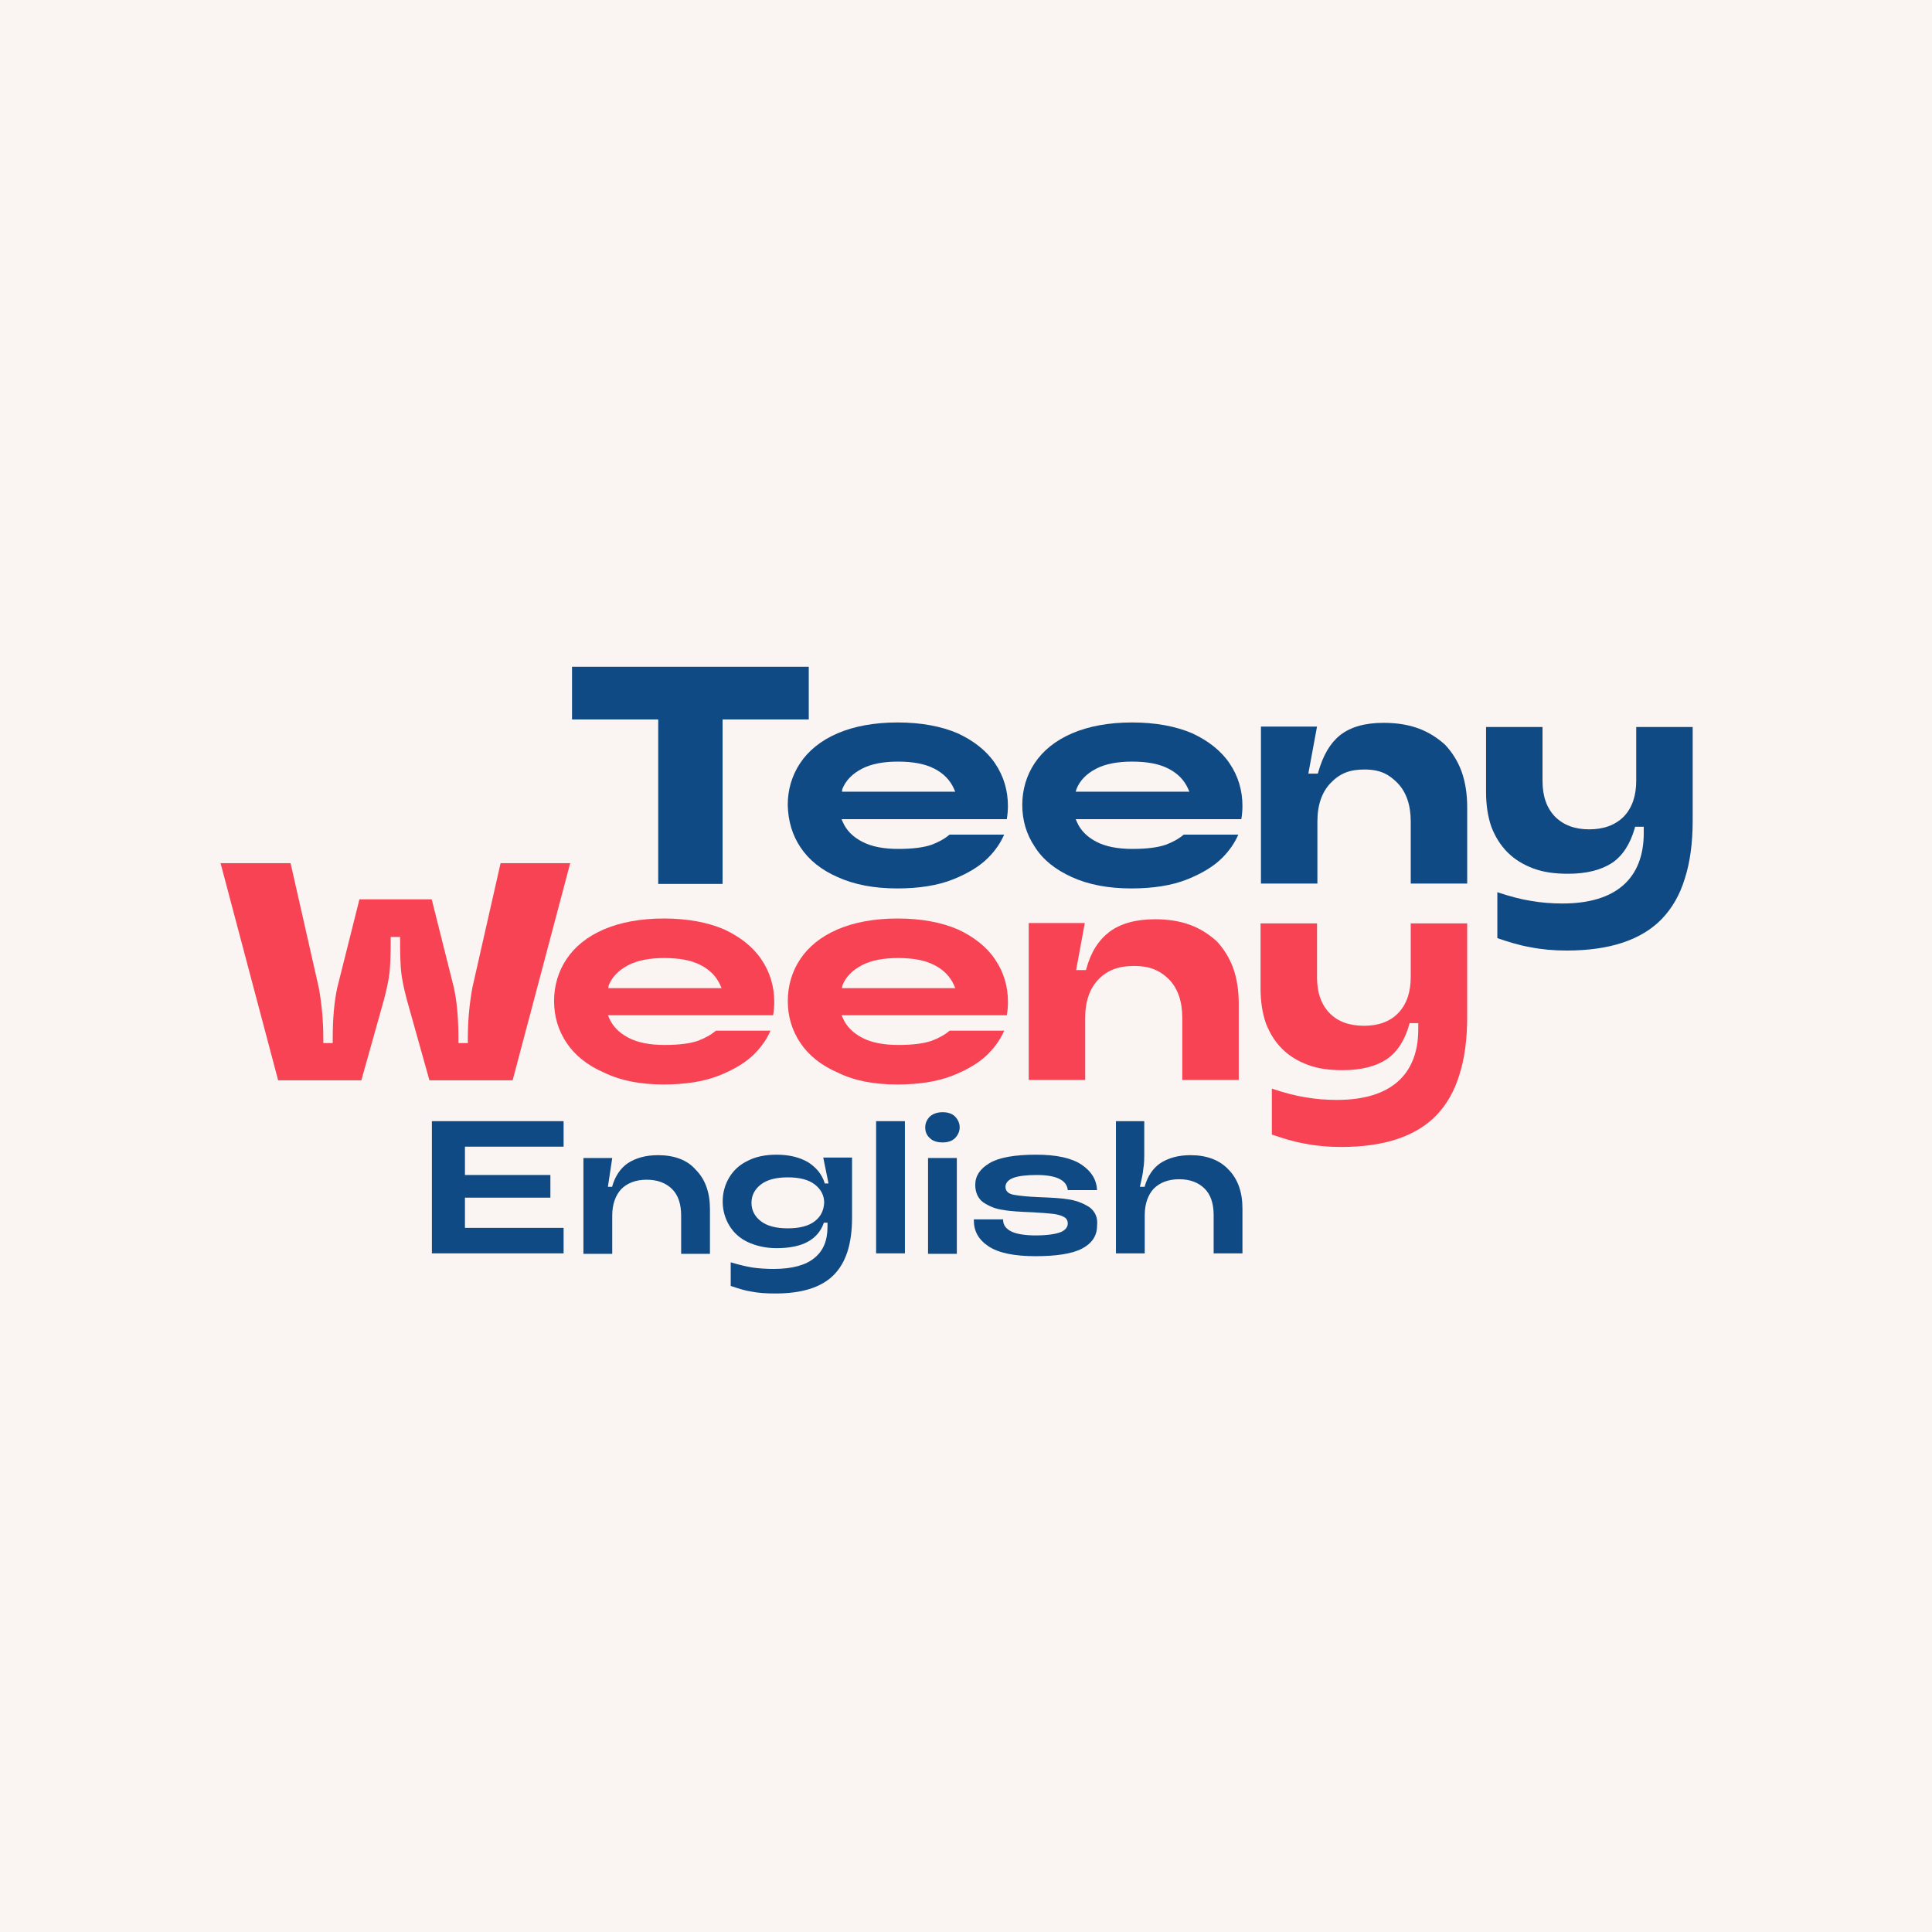
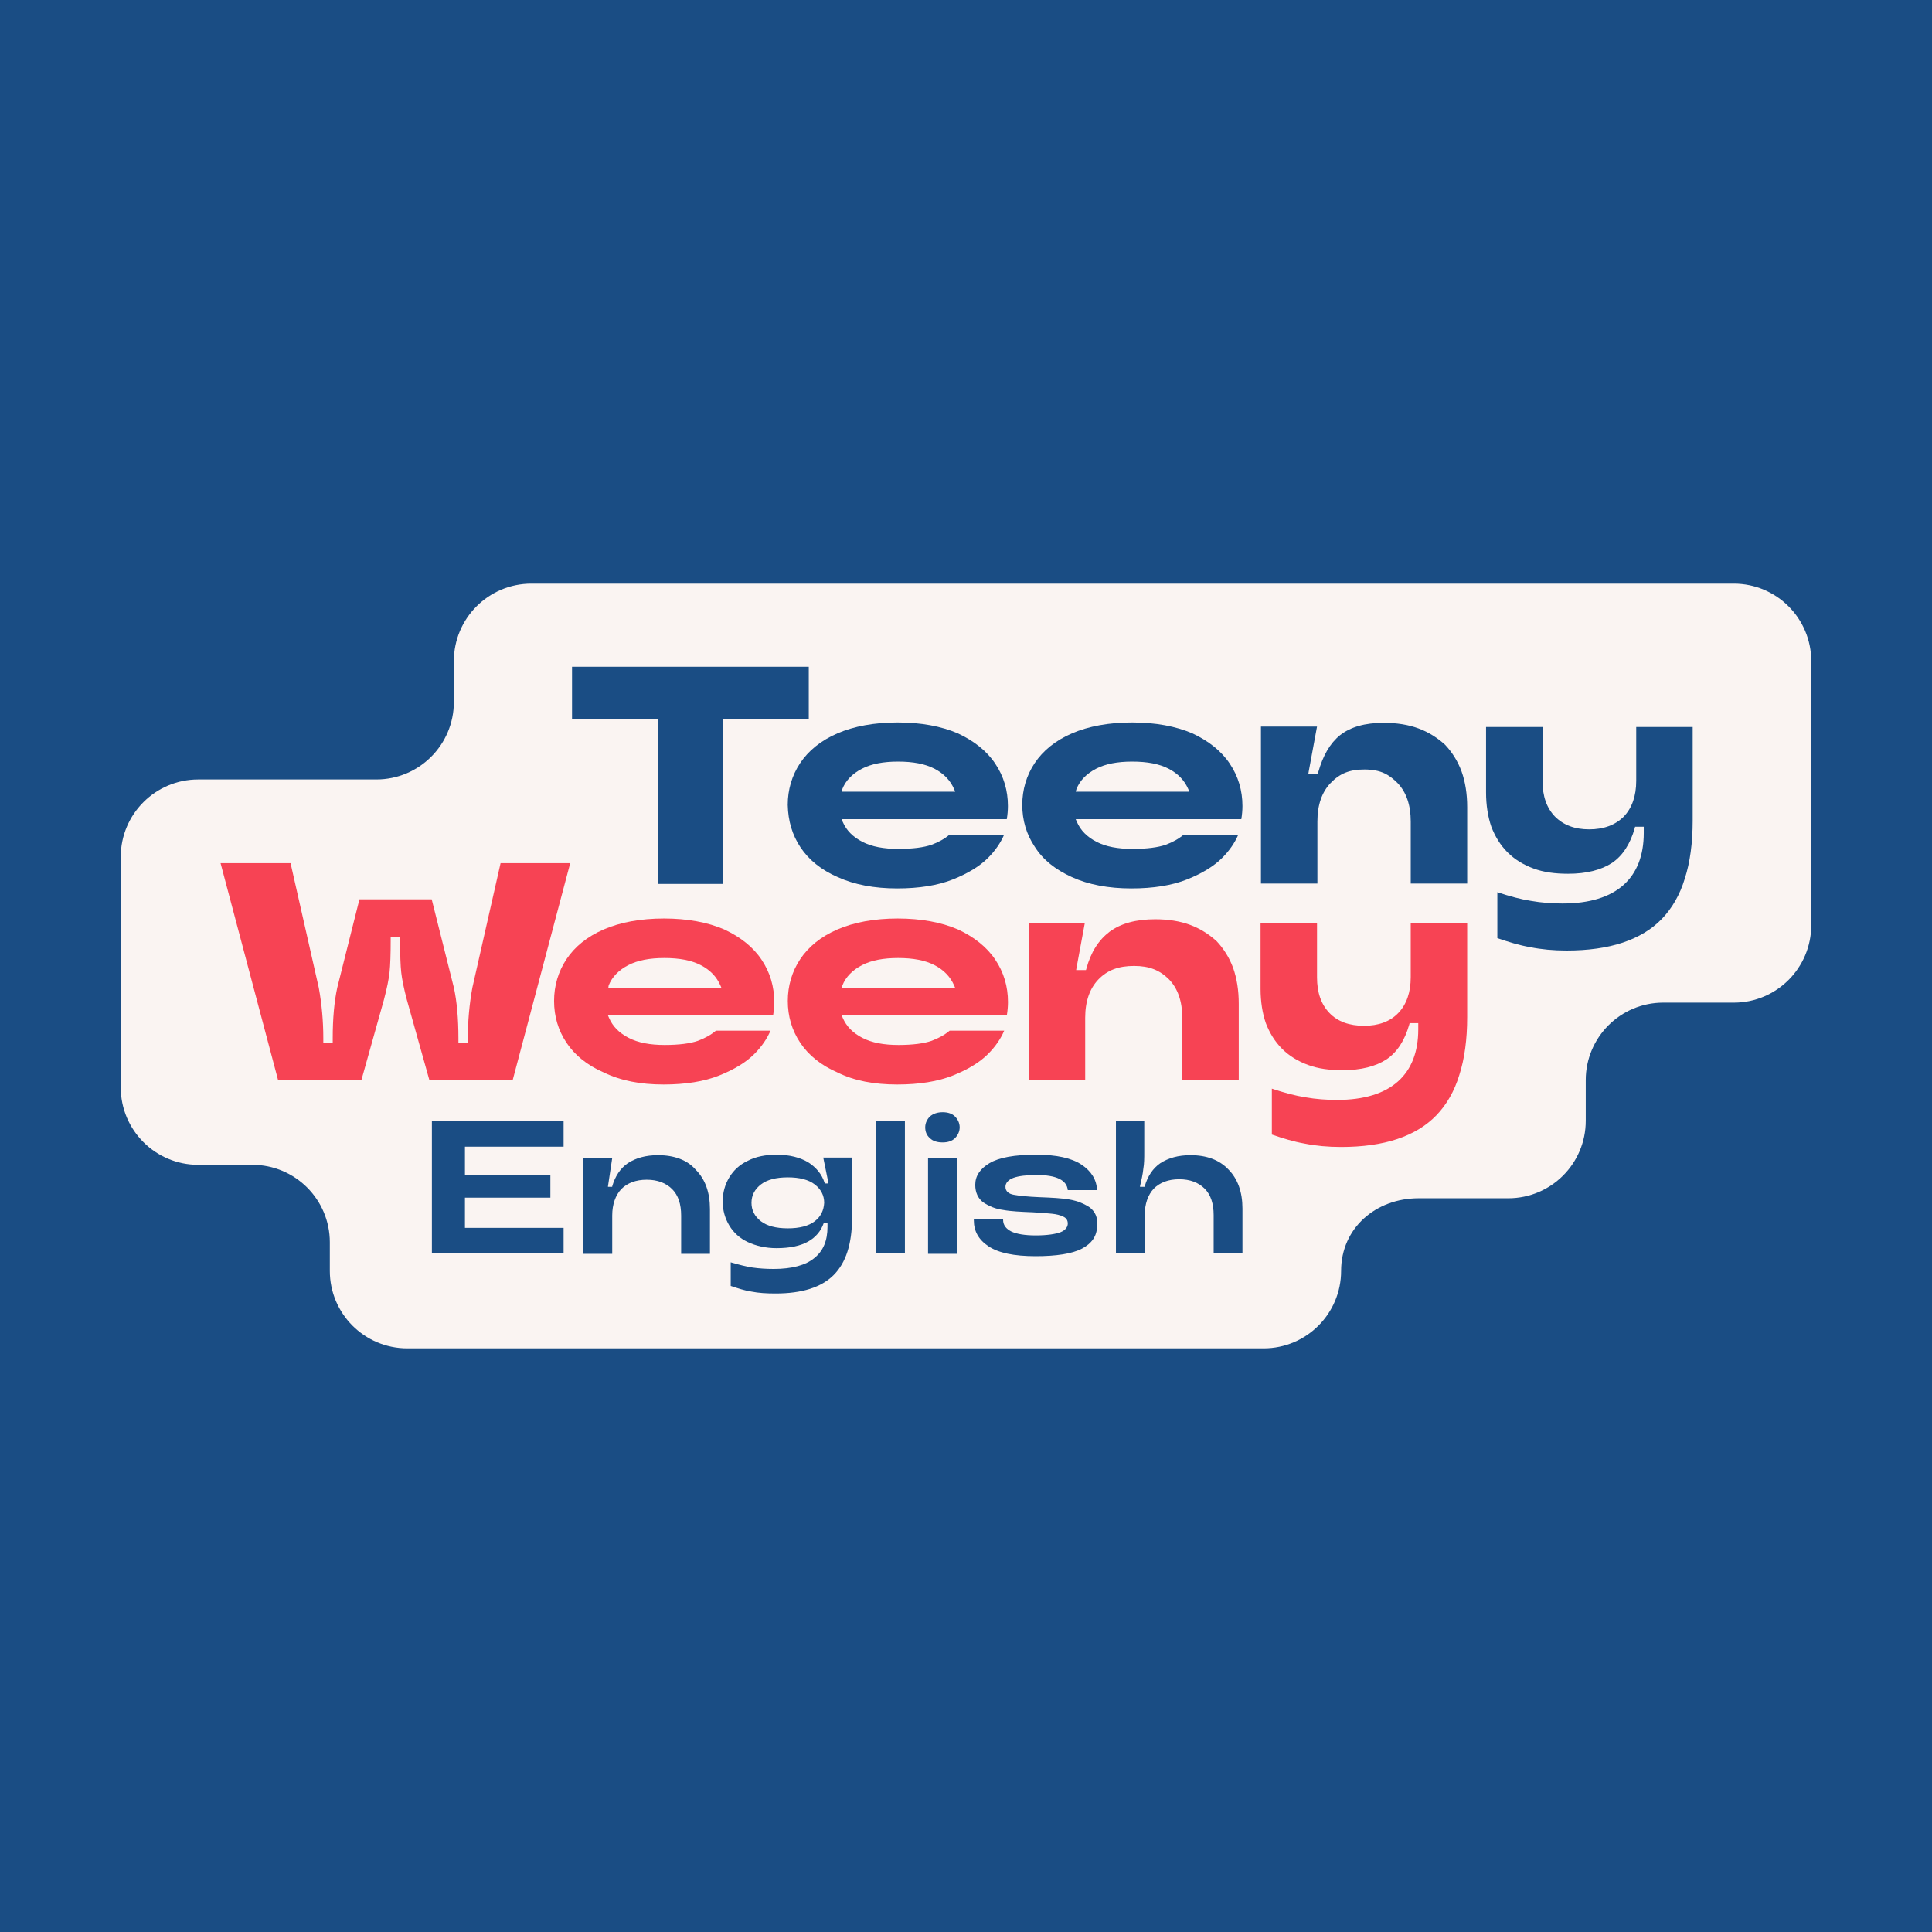
<svg xmlns="http://www.w3.org/2000/svg" version="1.1" id="Layer_1_copy" x="0px" y="0px" viewBox="0 0 1600 1600" style="enable-background:new 0 0 1600 1600;" xml:space="preserve">
  <style type="text/css">
- 	.st0{fill:#FAF4F2;}
- 	.st1{fill:#0F4A84;}
+ 	.st0{fill:#1A4D84;}
+ 	.st1{fill:#FAF4F2;}
	.st2{fill:#F74354;}
</style>
  <rect class="st0" width="1600" height="1600" />
-   <path class="st0" d="M1435.85,483.351H440.017c-35.429,0-64.15,28.721-64.15,64.15v33.866c0,35.429-28.721,64.15-64.15,64.15H164.15  c-35.429,0-64.15,28.721-64.15,64.15v190.836c0,35.429,28.721,64.15,64.15,64.15h44.847c35.429,0,64.15,28.721,64.15,64.15v23.695  c0,35.429,28.721,64.15,64.15,64.15h709.2c35.429,0,64.15-28.721,64.15-64.15v-0.001c0-35.429,28.721-60.15,64.15-60.15h74.303  c35.429,0,64.15-28.721,64.15-64.15V894.49c0-35.429,28.721-64.15,64.15-64.15h58.45c35.429,0,64.15-28.721,64.15-64.15V547.501  C1500,512.073,1471.279,483.351,1435.85,483.351z" />
+   <path class="st1" d="M1435.85,483.351H440.017c-35.429,0-64.15,28.721-64.15,64.15v33.866c0,35.429-28.721,64.15-64.15,64.15H164.15  c-35.429,0-64.15,28.721-64.15,64.15v190.836c0,35.429,28.721,64.15,64.15,64.15h44.847c35.429,0,64.15,28.721,64.15,64.15v23.695  c0,35.429,28.721,64.15,64.15,64.15h709.2c35.429,0,64.15-28.721,64.15-64.15v-0.001c0-35.429,28.721-60.15,64.15-60.15h74.303  c35.429,0,64.15-28.721,64.15-64.15V894.49c0-35.429,28.721-64.15,64.15-64.15h58.45c35.429,0,64.15-28.721,64.15-64.15V547.501  C1500,512.073,1471.279,483.351,1435.85,483.351z" />
  <g>
    <g>
      <g>
-         <polygon class="st1" points="385.042,1016.866 385.042,1016.475 385.042,992.236 385.042,991.845 385.432,991.845      455.803,991.845 455.803,973.08 385.432,973.08 385.042,973.08 385.042,972.689 385.042,950.012 385.042,949.621      385.432,949.621 466.75,949.621 466.75,928.511 357.674,928.511 357.674,1037.977 466.75,1037.977 466.75,1016.866      385.432,1016.866    " />
-         <path class="st1" d="M544.941,956.659c-10.164,0-18.375,2.345-25.02,6.647c-6.255,4.3-10.556,10.947-12.902,19.156v0.391h-0.391     h-2.736h-0.391v-0.391l3.519-23.458h-23.849v79.363h23.849V1006.7c0-9.383,2.738-16.811,7.428-21.894     c5.083-5.083,12.119-7.819,21.111-7.819s16.03,2.738,21.111,7.819s7.428,12.511,7.428,21.894v31.667h23.849v-37.141     c0-13.683-3.909-24.63-11.728-32.448C569.18,960.568,558.233,956.659,544.941,956.659z" />
-         <path class="st1" d="M686.076,979.725v0.391h-0.391h-2.345h-0.391v-0.391c-2.345-7.428-7.038-12.902-13.683-17.202     c-6.647-3.909-15.247-6.255-26.194-6.255c-8.992,0-17.202,1.564-23.849,5.083c-6.647,3.128-11.728,7.819-15.247,13.683     s-5.473,12.511-5.473,19.939c0,7.428,1.955,14.075,5.473,19.939c3.519,5.864,8.602,10.556,15.247,13.683     c6.647,3.128,14.856,5.083,23.849,5.083c11.338,0,19.939-1.955,26.194-5.474c6.255-3.519,10.556-8.602,12.902-15.247v-0.391     h0.391h2.345h0.391v0.391v3.128c0,11.338-3.519,19.939-10.947,25.803c-7.038,5.864-18.375,8.992-33.622,8.992     c-6.255,0-12.12-0.391-17.592-1.173c-5.083-0.781-11.338-2.345-17.984-4.3v19.547c5.864,1.955,11.728,3.909,17.202,4.692     c5.864,1.173,12.511,1.564,19.939,1.564c21.894,0,37.922-5.083,48.088-15.247c10.164-10.164,15.247-25.803,15.247-47.305v-50.042     h-23.849L686.076,979.725z M674.736,1011.392c-5.083,3.909-12.511,5.864-22.285,5.864c-9.773,0-17.202-1.955-22.284-5.864     c-5.083-3.909-7.819-8.992-7.819-15.247s2.736-11.338,7.819-15.247c5.083-3.909,12.511-5.864,22.284-5.864     s17.202,1.955,22.285,5.864c5.083,3.909,7.819,8.992,7.819,15.247C682.165,1002.401,679.819,1007.484,674.736,1011.392z" />
-         <rect x="725.562" y="928.511" class="st1" width="23.849" height="109.468" />
+         <polygon class="st0" points="385.042,1016.866 385.042,1016.475 385.042,992.236 385.042,991.845 385.432,991.845      455.803,991.845 455.803,973.08 385.432,973.08 385.042,973.08 385.042,972.689 385.042,950.012 385.042,949.621      385.432,949.621 466.75,949.621 466.75,928.511 357.674,928.511 357.674,1037.977 466.75,1037.977 466.75,1016.866      385.432,1016.866    " />
+         <path class="st0" d="M544.941,956.659c-10.164,0-18.375,2.345-25.02,6.647c-6.255,4.3-10.556,10.947-12.902,19.156v0.391h-0.391     h-2.736h-0.391v-0.391l3.519-23.458h-23.849v79.363h23.849V1006.7c0-9.383,2.738-16.811,7.428-21.894     c5.083-5.083,12.119-7.819,21.111-7.819s16.03,2.738,21.111,7.819s7.428,12.511,7.428,21.894v31.667h23.849v-37.141     c0-13.683-3.909-24.63-11.728-32.448C569.18,960.568,558.233,956.659,544.941,956.659z" />
+         <path class="st0" d="M686.076,979.725v0.391h-0.391h-2.345h-0.391v-0.391c-2.345-7.428-7.038-12.902-13.683-17.202     c-6.647-3.909-15.247-6.255-26.194-6.255c-8.992,0-17.202,1.564-23.849,5.083c-6.647,3.128-11.728,7.819-15.247,13.683     s-5.473,12.511-5.473,19.939c0,7.428,1.955,14.075,5.473,19.939c3.519,5.864,8.602,10.556,15.247,13.683     c6.647,3.128,14.856,5.083,23.849,5.083c11.338,0,19.939-1.955,26.194-5.474c6.255-3.519,10.556-8.602,12.902-15.247v-0.391     h0.391h2.345h0.391v0.391v3.128c0,11.338-3.519,19.939-10.947,25.803c-7.038,5.864-18.375,8.992-33.622,8.992     c-6.255,0-12.12-0.391-17.592-1.173c-5.083-0.781-11.338-2.345-17.984-4.3v19.547c5.864,1.955,11.728,3.909,17.202,4.692     c5.864,1.173,12.511,1.564,19.939,1.564c21.894,0,37.922-5.083,48.088-15.247c10.164-10.164,15.247-25.803,15.247-47.305v-50.042     h-23.849L686.076,979.725z M674.736,1011.392c-5.083,3.909-12.511,5.864-22.285,5.864c-9.773,0-17.202-1.955-22.284-5.864     c-5.083-3.909-7.819-8.992-7.819-15.247s2.736-11.338,7.819-15.247c5.083-3.909,12.511-5.864,22.284-5.864     s17.202,1.955,22.285,5.864c5.083,3.909,7.819,8.992,7.819,15.247C682.165,1002.401,679.819,1007.484,674.736,1011.392z" />
+         <rect x="725.562" y="928.511" class="st0" width="23.849" height="109.468" />
        <g>
-           <path class="st1" d="M790.851,924.601c-2.345-2.345-5.864-3.519-10.164-3.519s-7.819,1.173-10.556,3.519      c-2.345,2.345-3.909,5.473-3.909,8.992s1.173,6.647,3.909,8.992c2.345,2.345,5.864,3.519,10.556,3.519      c4.3,0,7.819-1.173,10.164-3.519c2.345-2.346,3.909-5.473,3.909-8.992C794.76,930.075,793.196,926.948,790.851,924.601z" />
-           <rect x="768.566" y="959.005" class="st1" width="23.849" height="79.363" />
+           <path class="st0" d="M790.851,924.601c-2.345-2.345-5.864-3.519-10.164-3.519s-7.819,1.173-10.556,3.519      c-2.345,2.345-3.909,5.473-3.909,8.992s1.173,6.647,3.909,8.992c2.345,2.345,5.864,3.519,10.556,3.519      c4.3,0,7.819-1.173,10.164-3.519c2.345-2.346,3.909-5.473,3.909-8.992C794.76,930.075,793.196,926.948,790.851,924.601z" />
+           <rect x="768.566" y="959.005" class="st0" width="23.849" height="79.363" />
        </g>
-         <path class="st1" d="M902.662,1000.054c-4.692-3.128-10.164-5.473-16.811-6.647c-6.647-1.173-14.856-1.564-25.02-1.955     c-9.773-0.391-16.811-1.173-21.111-1.955c-4.692-0.781-7.038-3.128-7.038-6.647c0-3.128,2.345-5.864,6.647-7.428     c4.3-1.564,10.947-2.345,19.156-2.345c16.42,0,25.02,4.3,25.803,12.511h24.239c-0.391-8.602-4.692-15.638-12.902-21.111     c-8.209-5.473-20.72-8.209-37.531-8.209c-17.984,0-30.884,2.345-38.705,7.038c-7.819,4.692-11.728,10.556-11.728,17.984     c0,6.255,2.345,11.338,6.647,14.466c4.692,3.128,10.164,5.473,16.42,6.255c6.255,1.173,14.856,1.564,24.63,1.955     c6.647,0.391,12.119,0.781,15.638,1.173c3.909,0.391,7.038,1.173,9.383,2.345c2.738,1.173,3.909,3.128,3.909,5.864     s-1.955,5.473-5.864,7.038c-3.909,1.564-10.947,2.736-20.72,2.736c-8.992,0-15.637-1.173-19.939-3.128     c-4.692-2.345-7.038-5.473-7.038-9.773v-0.391h-24.239v0.781c0,8.992,3.909,16.03,12.119,21.502     c8.209,5.474,21.111,8.209,39.095,8.209c16.811,0,30.103-1.955,38.313-6.255c8.209-4.3,12.511-10.556,12.511-18.766     C909.309,1008.266,906.964,1003.573,902.662,1000.054z" />
-         <path class="st1" d="M985.936,956.659c-10.164,0-18.375,2.345-25.02,6.647c-6.255,4.3-10.556,10.947-12.902,19.156v0.391h-0.391     h-2.736h-0.781v-0.391c1.173-5.083,2.345-10.164,2.738-14.466c0.781-4.3,0.781-8.992,0.781-14.075V928.51h-23.456v109.466h23.849     v-31.667c0-9.383,2.736-16.811,7.428-21.894c5.083-5.083,12.119-7.819,21.111-7.819s16.03,2.736,21.111,7.819     c5.083,5.083,7.428,12.511,7.428,21.894v31.667h23.849v-37.141c0-13.683-3.909-24.63-11.728-32.448     C1009.784,960.568,999.228,956.659,985.936,956.659z" />
+         <path class="st0" d="M902.662,1000.054c-4.692-3.128-10.164-5.473-16.811-6.647c-6.647-1.173-14.856-1.564-25.02-1.955     c-9.773-0.391-16.811-1.173-21.111-1.955c-4.692-0.781-7.038-3.128-7.038-6.647c0-3.128,2.345-5.864,6.647-7.428     c4.3-1.564,10.947-2.345,19.156-2.345c16.42,0,25.02,4.3,25.803,12.511h24.239c-0.391-8.602-4.692-15.638-12.902-21.111     c-8.209-5.473-20.72-8.209-37.531-8.209c-17.984,0-30.884,2.345-38.705,7.038c-7.819,4.692-11.728,10.556-11.728,17.984     c0,6.255,2.345,11.338,6.647,14.466c4.692,3.128,10.164,5.473,16.42,6.255c6.255,1.173,14.856,1.564,24.63,1.955     c6.647,0.391,12.119,0.781,15.638,1.173c3.909,0.391,7.038,1.173,9.383,2.345c2.738,1.173,3.909,3.128,3.909,5.864     s-1.955,5.473-5.864,7.038c-3.909,1.564-10.947,2.736-20.72,2.736c-8.992,0-15.637-1.173-19.939-3.128     c-4.692-2.345-7.038-5.473-7.038-9.773v-0.391h-24.239v0.781c0,8.992,3.909,16.03,12.119,21.502     c8.209,5.474,21.111,8.209,39.095,8.209c16.811,0,30.103-1.955,38.313-6.255c8.209-4.3,12.511-10.556,12.511-18.766     C909.309,1008.266,906.964,1003.573,902.662,1000.054z" />
+         <path class="st0" d="M985.936,956.659c-10.164,0-18.375,2.345-25.02,6.647c-6.255,4.3-10.556,10.947-12.902,19.156v0.391h-0.391     h-2.736h-0.781v-0.391c1.173-5.083,2.345-10.164,2.738-14.466c0.781-4.3,0.781-8.992,0.781-14.075V928.51h-23.456v109.466h23.849     v-31.667c0-9.383,2.736-16.811,7.428-21.894c5.083-5.083,12.119-7.819,21.111-7.819s16.03,2.736,21.111,7.819     c5.083,5.083,7.428,12.511,7.428,21.894v31.667h23.849v-37.141c0-13.683-3.909-24.63-11.728-32.448     C1009.784,960.568,999.228,956.659,985.936,956.659z" />
      </g>
      <g>
-         <polygon class="st1" points="545.111,597.065 545.111,732.027 598.409,732.027 598.409,597.065 598.409,595.819 599.968,595.819      669.785,595.819 669.785,552.183 473.735,552.183 473.735,595.819 543.552,595.819 545.111,595.819    " />
-         <path class="st1" d="M662.974,701.793c6.857,10.286,17.142,18.701,30.857,24.623c13.715,6.234,30.233,9.351,49.246,9.351     c18.077,0,33.663-2.494,46.13-7.481c12.467-4.986,22.129-10.91,28.987-17.766c6.234-6.234,10.597-12.78,13.402-19.325h-45.195     c-4.051,3.429-9.04,6.234-14.961,8.416c-6.234,2.181-15.585,3.429-27.428,3.429c-12.156,0-22.131-1.87-29.922-5.922     c-7.792-4.051-13.091-9.351-16.207-16.518l-0.935-2.181h2.181h134.649c0.624-3.74,0.935-7.481,0.935-10.91     c0-12.78-3.429-24.623-10.597-35.22c-6.857-10.286-17.455-18.701-30.857-24.934c-13.715-5.922-30.545-9.04-49.87-9.04     s-36.155,3.116-49.87,9.04c-13.715,5.923-23.999,14.337-30.857,24.623s-10.286,22.131-10.286,34.598     C652.689,679.975,656.118,691.507,662.974,701.793z M697.572,653.481c2.805-7.169,8.416-12.78,16.207-16.831     c7.792-4.051,17.766-5.922,29.922-5.922c12.467,0,22.442,1.87,30.233,5.922c7.792,4.051,13.091,9.662,16.207,16.831l0.935,2.181     h-2.181h-89.454h-2.181L697.572,653.481z" />
-         <path class="st1" d="M887.747,726.417c13.715,6.234,30.233,9.351,49.246,9.351c18.077,0,33.663-2.494,46.13-7.481     c12.467-4.986,22.129-10.91,28.987-17.766c6.234-6.234,10.597-12.78,13.402-19.325h-45.195c-4.051,3.429-9.04,6.234-14.961,8.416     c-6.234,2.181-15.585,3.429-27.428,3.429c-12.156,0-22.131-1.87-29.922-5.922c-7.792-4.051-13.091-9.351-16.207-16.518     l-0.935-2.181h2.181h134.96c0.624-3.74,0.935-7.481,0.935-10.91c0-12.78-3.429-24.623-10.597-35.22     c-6.857-10.286-17.455-18.701-30.857-24.934c-13.715-5.922-30.545-9.04-49.87-9.04s-36.155,3.116-49.87,9.04     c-13.715,5.923-23.999,14.337-30.857,24.623c-6.857,10.286-10.286,22.131-10.286,34.598c0,12.78,3.429,24.312,10.286,34.598     C863.746,712.079,874.032,720.182,887.747,726.417z M891.487,653.481c2.805-7.169,8.416-12.78,16.207-16.831     c7.792-4.051,17.766-5.922,29.922-5.922c12.467,0,22.442,1.87,30.233,5.922c7.792,4.051,13.091,9.662,16.207,16.831l0.935,2.181     h-2.181h-89.454h-2.494L891.487,653.481z" />
-         <path class="st1" d="M1174.856,603.299c-8.416-3.116-18.077-4.675-28.987-4.675c-15.585,0-27.428,3.429-36.155,10.286     c-8.104,6.545-14.026,16.52-18.077,30.857l-0.311,0.935h-1.246h-4.986h-1.559l0.311-1.87l6.857-37.09h-46.441v129.973h46.754     v-51.429c0-13.715,3.74-24.312,10.91-31.792c7.792-8.105,15.896-11.221,28.052-11.221c13.715,0,20.572,4.364,27.428,11.221     c7.169,7.481,10.91,18.077,10.91,31.792v51.429h46.754v-63.272c0-10.91-1.559-20.883-4.675-29.609     c-3.116-8.416-7.792-15.896-13.715-22.131C1190.439,611.091,1183.271,606.417,1174.856,603.299z" />
-         <path class="st1" d="M1316.095,686.833c-11.845,0-21.196-3.429-28.363-10.597c-6.857-7.169-10.286-16.831-10.286-29.609v-44.571     h-46.754v54.234c0,10.597,1.559,20.26,4.364,28.363c3.116,8.105,7.48,15.272,13.402,21.194     c5.922,5.922,13.091,10.286,21.507,13.402s17.766,4.364,28.674,4.364c15.272,0,27.428-3.116,36.468-9.04     c8.727-5.922,14.961-15.585,18.702-28.674l0.311-1.246h1.246h4.364h1.559v1.559v3.74c0,18.389-5.61,33.039-16.831,43.013     c-11.221,9.975-28.052,15.272-50.494,15.272c-8.416,0-17.455-0.624-26.182-2.181c-8.104-1.246-17.455-3.74-27.741-7.169v38.025     c9.04,3.116,18.078,5.922,27.117,7.481c9.351,1.87,19.324,2.805,30.233,2.805c17.766,0,33.35-2.181,46.441-6.545     c13.091-4.364,24.001-10.91,32.416-19.636c8.416-8.727,14.961-19.948,19.013-33.35c4.364-13.402,6.545-29.609,6.545-48v-77.609     h-46.754v44.571c0,12.467-3.429,22.442-10.286,29.609C1337.602,683.403,1327.94,686.833,1316.095,686.833z" />
+         <polygon class="st0" points="545.111,597.065 545.111,732.027 598.409,732.027 598.409,597.065 598.409,595.819 599.968,595.819      669.785,595.819 669.785,552.183 473.735,552.183 473.735,595.819 543.552,595.819 545.111,595.819    " />
+         <path class="st0" d="M662.974,701.793c6.857,10.286,17.142,18.701,30.857,24.623c13.715,6.234,30.233,9.351,49.246,9.351     c18.077,0,33.663-2.494,46.13-7.481c12.467-4.986,22.129-10.91,28.987-17.766c6.234-6.234,10.597-12.78,13.402-19.325h-45.195     c-4.051,3.429-9.04,6.234-14.961,8.416c-6.234,2.181-15.585,3.429-27.428,3.429c-12.156,0-22.131-1.87-29.922-5.922     c-7.792-4.051-13.091-9.351-16.207-16.518l-0.935-2.181h2.181h134.649c0.624-3.74,0.935-7.481,0.935-10.91     c0-12.78-3.429-24.623-10.597-35.22c-6.857-10.286-17.455-18.701-30.857-24.934c-13.715-5.922-30.545-9.04-49.87-9.04     s-36.155,3.116-49.87,9.04c-13.715,5.923-23.999,14.337-30.857,24.623s-10.286,22.131-10.286,34.598     C652.689,679.975,656.118,691.507,662.974,701.793z M697.572,653.481c2.805-7.169,8.416-12.78,16.207-16.831     c7.792-4.051,17.766-5.922,29.922-5.922c12.467,0,22.442,1.87,30.233,5.922c7.792,4.051,13.091,9.662,16.207,16.831l0.935,2.181     h-2.181h-89.454h-2.181L697.572,653.481z" />
+         <path class="st0" d="M887.747,726.417c13.715,6.234,30.233,9.351,49.246,9.351c18.077,0,33.663-2.494,46.13-7.481     c12.467-4.986,22.129-10.91,28.987-17.766c6.234-6.234,10.597-12.78,13.402-19.325h-45.195c-4.051,3.429-9.04,6.234-14.961,8.416     c-6.234,2.181-15.585,3.429-27.428,3.429c-12.156,0-22.131-1.87-29.922-5.922c-7.792-4.051-13.091-9.351-16.207-16.518     l-0.935-2.181h2.181h134.96c0.624-3.74,0.935-7.481,0.935-10.91c0-12.78-3.429-24.623-10.597-35.22     c-6.857-10.286-17.455-18.701-30.857-24.934c-13.715-5.922-30.545-9.04-49.87-9.04s-36.155,3.116-49.87,9.04     c-13.715,5.923-23.999,14.337-30.857,24.623c-6.857,10.286-10.286,22.131-10.286,34.598c0,12.78,3.429,24.312,10.286,34.598     C863.746,712.079,874.032,720.182,887.747,726.417z M891.487,653.481c2.805-7.169,8.416-12.78,16.207-16.831     c7.792-4.051,17.766-5.922,29.922-5.922c12.467,0,22.442,1.87,30.233,5.922c7.792,4.051,13.091,9.662,16.207,16.831l0.935,2.181     h-2.181h-89.454h-2.494L891.487,653.481z" />
+         <path class="st0" d="M1174.856,603.299c-8.416-3.116-18.077-4.675-28.987-4.675c-15.585,0-27.428,3.429-36.155,10.286     c-8.104,6.545-14.026,16.52-18.077,30.857l-0.311,0.935h-1.246h-4.986h-1.559l0.311-1.87l6.857-37.09h-46.441v129.973h46.754     v-51.429c0-13.715,3.74-24.312,10.91-31.792c7.792-8.105,15.896-11.221,28.052-11.221c13.715,0,20.572,4.364,27.428,11.221     c7.169,7.481,10.91,18.077,10.91,31.792v51.429h46.754v-63.272c0-10.91-1.559-20.883-4.675-29.609     c-3.116-8.416-7.792-15.896-13.715-22.131C1190.439,611.091,1183.271,606.417,1174.856,603.299z" />
+         <path class="st0" d="M1316.095,686.833c-11.845,0-21.196-3.429-28.363-10.597c-6.857-7.169-10.286-16.831-10.286-29.609v-44.571     h-46.754v54.234c0,10.597,1.559,20.26,4.364,28.363c3.116,8.105,7.48,15.272,13.402,21.194     c5.922,5.922,13.091,10.286,21.507,13.402s17.766,4.364,28.674,4.364c15.272,0,27.428-3.116,36.468-9.04     c8.727-5.922,14.961-15.585,18.702-28.674l0.311-1.246h1.246h4.364h1.559v1.559v3.74c0,18.389-5.61,33.039-16.831,43.013     c-11.221,9.975-28.052,15.272-50.494,15.272c-8.416,0-17.455-0.624-26.182-2.181c-8.104-1.246-17.455-3.74-27.741-7.169v38.025     c9.04,3.116,18.078,5.922,27.117,7.481c9.351,1.87,19.324,2.805,30.233,2.805c17.766,0,33.35-2.181,46.441-6.545     c13.091-4.364,24.001-10.91,32.416-19.636c8.416-8.727,14.961-19.948,19.013-33.35c4.364-13.402,6.545-29.609,6.545-48v-77.609     h-46.754v44.571c0,12.467-3.429,22.442-10.286,29.609C1337.602,683.403,1327.94,686.833,1316.095,686.833z" />
      </g>
    </g>
  </g>
  <g>
    <g>
      <path class="st2" d="M414.56,714.853l-23.377,103.169c-2.494,13.715-3.74,27.739-3.74,41.765v2.494v1.559h-1.559h-4.675h-1.559    v-1.559v-2.494c0-16.207-1.246-30.233-3.74-41.765l-18.39-73.247h-59.845l-18.39,73.247c-2.494,11.532-3.74,25.558-3.74,41.765    v2.494v1.559h-1.559h-4.675h-1.559v-1.559v-2.494c0-14.026-1.246-28.052-3.74-41.765l-23.377-103.169h-57.968l47.689,179.843    h68.882l18.701-66.701c2.494-9.351,4.051-17.142,4.675-22.753c0.624-5.922,0.935-14.65,0.935-26.804v-0.935v-1.559h1.559h4.675    h1.559v1.559v0.935c0,12.156,0.311,21.194,0.935,26.804s2.181,13.402,4.675,22.753l18.701,66.701h68.882l47.689-179.843H414.56z" />
      <path class="st2" d="M549.567,898.125c18.077,0,33.663-2.494,46.13-7.481c12.467-4.986,22.131-10.91,28.987-17.766    c6.234-6.234,10.597-12.78,13.402-19.325h-45.195c-4.051,3.429-9.04,6.234-14.961,8.416c-6.234,2.181-15.585,3.429-27.428,3.429    c-12.156,0-22.131-1.87-29.922-5.922c-7.792-4.051-13.091-9.351-16.207-16.52l-0.935-2.181h2.181h134.649    c0.624-3.74,0.935-7.481,0.935-10.91c0-12.78-3.429-24.623-10.597-35.22c-6.857-10.286-17.455-18.701-30.857-24.934    c-13.715-5.922-30.545-9.04-49.87-9.04s-36.155,3.116-49.87,9.04c-13.715,5.922-23.999,14.337-30.857,24.623    c-6.857,10.286-10.286,22.129-10.286,34.598c0,12.78,3.429,24.312,10.286,34.598c6.857,10.286,17.142,18.701,30.857,24.623    C514.034,895.008,530.554,898.125,549.567,898.125z M504.06,816.151c2.805-7.169,8.416-12.78,16.207-16.831    c7.792-4.051,17.766-5.922,29.922-5.922c12.467,0,22.442,1.87,30.233,5.922c7.792,4.051,13.091,9.662,16.207,16.831l0.935,2.181    h-2.181H505.93h-2.181L504.06,816.151z" />
      <path class="st2" d="M743.123,898.125c18.077,0,33.663-2.494,46.13-7.481c12.467-4.986,22.131-10.91,28.987-17.766    c6.234-6.234,10.597-12.78,13.402-19.325h-45.195c-4.051,3.429-9.04,6.234-14.961,8.416c-6.234,2.181-15.585,3.429-27.428,3.429    c-12.156,0-22.131-1.87-29.922-5.922c-7.792-4.051-13.091-9.351-16.207-16.52l-0.935-2.181h2.181h134.649    c0.624-3.74,0.935-7.481,0.935-10.91c0-12.78-3.429-24.623-10.597-35.22c-6.857-10.286-17.455-18.701-30.857-24.934    c-13.715-5.922-30.545-9.04-49.87-9.04s-36.155,3.116-49.87,9.04c-13.715,5.922-23.999,14.337-30.857,24.623    c-6.857,10.286-10.286,22.129-10.286,34.598c0,12.78,3.429,24.312,10.286,34.598s17.142,18.701,30.857,24.623    C707.279,895.008,723.8,898.125,743.123,898.125z M697.618,816.151c2.805-7.169,8.416-12.78,16.207-16.831    c7.792-4.051,17.766-5.922,29.922-5.922c12.467,0,22.442,1.87,30.233,5.922c7.792,4.051,13.091,9.662,16.207,16.831l0.935,2.181    h-2.181h-89.454h-2.181L697.618,816.151z" />
      <path class="st2" d="M1100.985,838.904c-6.857-7.169-10.286-16.831-10.286-29.609v-44.571h-46.754v54.234    c0,10.597,1.559,20.26,4.364,28.363c3.116,8.105,7.481,15.272,13.402,21.194c5.922,5.922,13.091,10.286,21.507,13.402    c8.416,3.116,17.766,4.364,28.674,4.364c15.272,0,27.428-3.116,36.468-9.04c8.727-5.922,14.961-15.585,18.701-28.674l0.311-1.246    h1.246h4.364h1.559v1.559v3.74c0,18.389-5.61,33.039-16.831,43.013c-11.221,9.975-28.052,15.272-50.494,15.272    c-8.416,0-17.455-0.624-26.182-2.181c-8.104-1.246-17.455-3.74-27.739-7.169v38.025c9.04,3.116,18.077,5.922,27.117,7.481    c9.351,1.87,19.325,2.805,30.234,2.805c17.766,0,33.35-2.181,46.441-6.545c13.091-4.364,23.999-10.91,32.415-19.636    c8.416-8.727,14.961-19.948,19.013-33.35c4.364-13.402,6.545-29.609,6.545-48v-77.609h-46.754v44.571    c0,12.467-3.429,22.442-10.286,29.609c-6.857,7.169-16.518,10.597-28.363,10.597    C1117.505,849.501,1107.844,846.074,1100.985,838.904z" />
      <path class="st2" d="M985.662,765.97c-8.416-3.116-18.077-4.675-28.987-4.675c-15.896,0-28.363,3.429-37.714,10.286    c-9.04,6.857-15.585,16.831-19.325,30.857l-0.311,0.935h-1.246h-4.986h-1.87l0.311-1.87l6.857-37.09H851.95v129.973h46.754    v-51.429c0-13.715,3.74-24.312,10.91-31.792c7.481-7.792,16.831-11.221,29.609-11.221c12.467,0,21.194,3.429,28.987,11.221    c7.169,7.481,10.91,18.077,10.91,31.792v51.429h46.754v-63.272c0-10.91-1.559-20.883-4.675-29.609    c-3.116-8.416-7.792-15.896-13.715-22.131C1001.247,773.762,994.078,769.087,985.662,765.97z" />
    </g>
  </g>
</svg>
